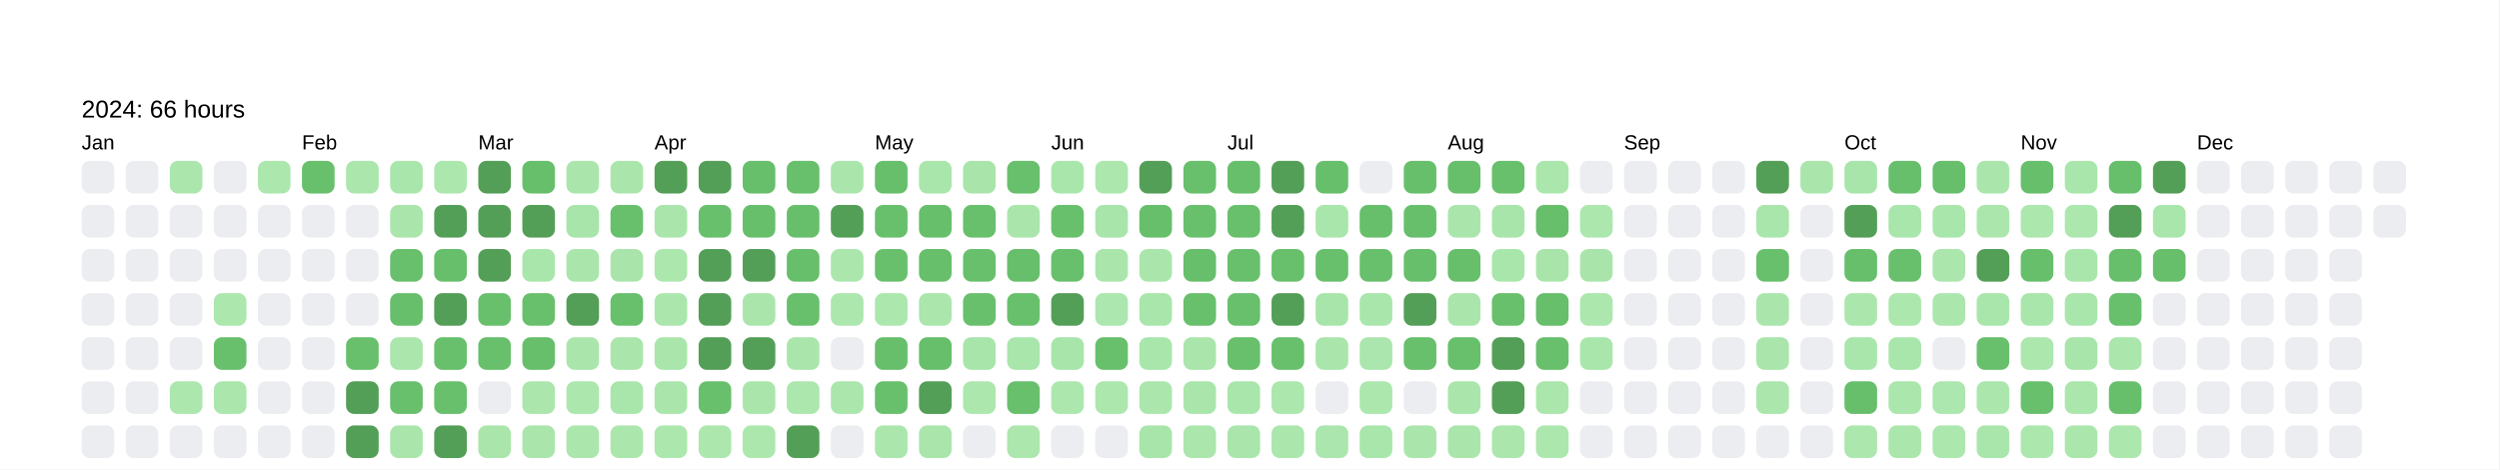
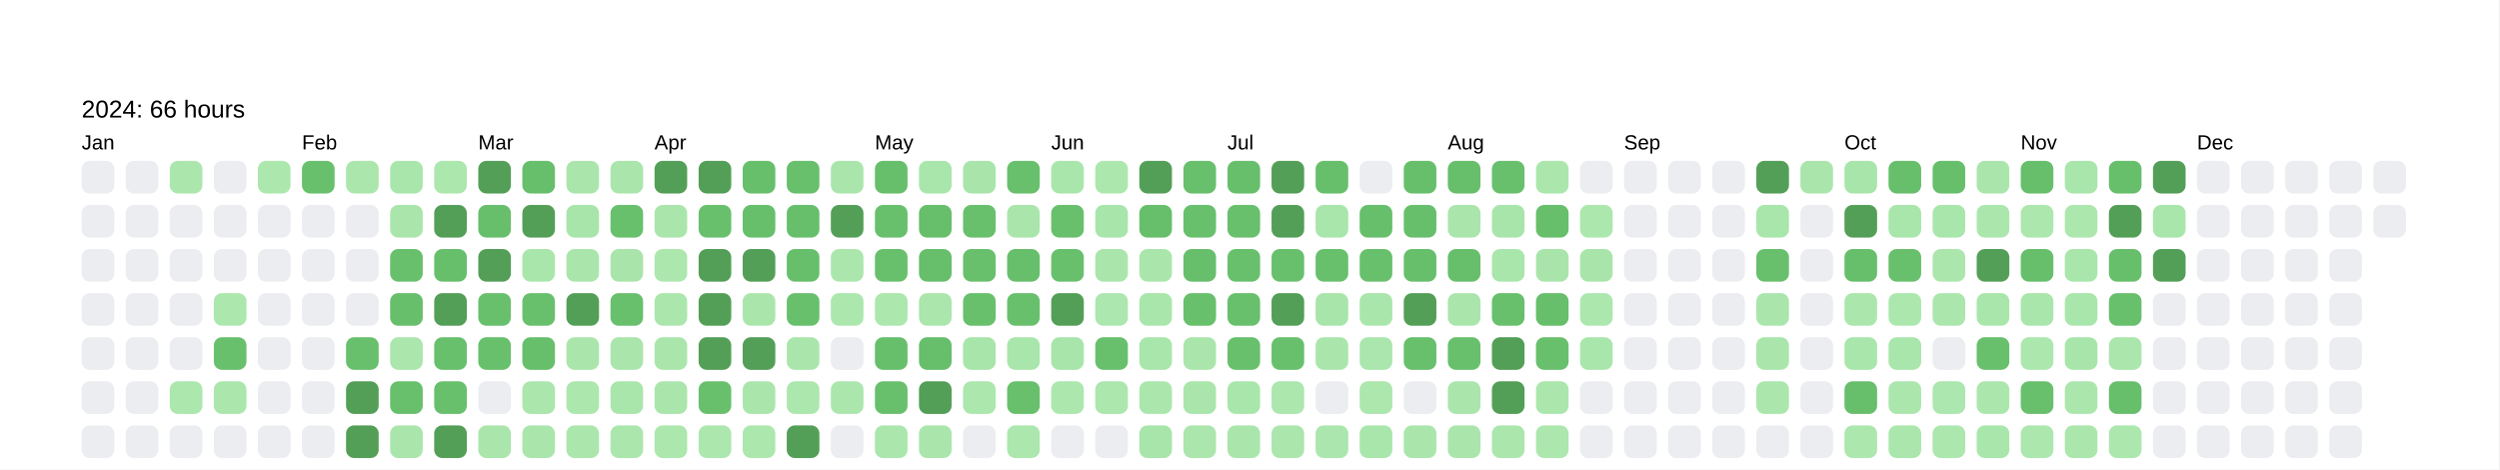
<svg xmlns="http://www.w3.org/2000/svg" baseProfile="full" height="57.5mm" version="1.1" viewBox="0,0,306.2,57.5" width="306.2mm">
  <defs />
  <rect fill="#FFFFFF" height="57.5" width="306.2" x="0" y="0" />
  <text fill="#000000" style="font-size:6px; font-family:Arial; font-weight:bold;" x="10" y="10" />
  <text fill="#000000" style="font-size:3px; font-family:Arial;" x="10" y="14.4">2024: 66 hours</text>
  <text fill="#000000" style="font-size:2.5px; font-family:Arial" x="10" y="18.3">Jan</text>
  <rect fill="#EBEDF0" height="4" rx="1" ry="1" width="4" x="10" y="19.7" />
  <rect fill="#EBEDF0" height="4" rx="1" ry="1" width="4" x="10" y="25.1" />
  <rect fill="#EBEDF0" height="4" rx="1" ry="1" width="4" x="10" y="30.5" />
  <rect fill="#EBEDF0" height="4" rx="1" ry="1" width="4" x="10" y="35.9" />
  <rect fill="#EBEDF0" height="4" rx="1" ry="1" width="4" x="10" y="41.3" />
  <rect fill="#EBEDF0" height="4" rx="1" ry="1" width="4" x="10" y="46.7" />
  <rect fill="#EBEDF0" height="4" rx="1" ry="1" width="4" x="10" y="52.1" />
  <rect fill="#EBEDF0" height="4" rx="1" ry="1" width="4" x="15.4" y="19.7" />
  <rect fill="#EBEDF0" height="4" rx="1" ry="1" width="4" x="15.4" y="25.1" />
  <rect fill="#EBEDF0" height="4" rx="1" ry="1" width="4" x="15.4" y="30.5" />
  <rect fill="#EBEDF0" height="4" rx="1" ry="1" width="4" x="15.4" y="35.9" />
  <rect fill="#EBEDF0" height="4" rx="1" ry="1" width="4" x="15.4" y="41.3" />
  <rect fill="#EBEDF0" height="4" rx="1" ry="1" width="4" x="15.4" y="46.7" />
  <rect fill="#EBEDF0" height="4" rx="1" ry="1" width="4" x="15.4" y="52.1" />
  <rect fill="#abe7ad" height="4" rx="1" ry="1" width="4" x="20.8" y="19.7" />
  <rect fill="#EBEDF0" height="4" rx="1" ry="1" width="4" x="20.8" y="25.1" />
  <rect fill="#EBEDF0" height="4" rx="1" ry="1" width="4" x="20.8" y="30.5" />
  <rect fill="#EBEDF0" height="4" rx="1" ry="1" width="4" x="20.8" y="35.9" />
  <rect fill="#EBEDF0" height="4" rx="1" ry="1" width="4" x="20.8" y="41.3" />
  <rect fill="#ace7ae" height="4" rx="1" ry="1" width="4" x="20.8" y="46.7" />
  <rect fill="#EBEDF0" height="4" rx="1" ry="1" width="4" x="20.8" y="52.1" />
  <rect fill="#EBEDF0" height="4" rx="1" ry="1" width="4" x="26.2" y="19.7" />
  <rect fill="#EBEDF0" height="4" rx="1" ry="1" width="4" x="26.2" y="25.1" />
  <rect fill="#EBEDF0" height="4" rx="1" ry="1" width="4" x="26.2" y="30.5" />
  <rect fill="#ace7ae" height="4" rx="1" ry="1" width="4" x="26.2" y="35.9" />
  <rect fill="#68c06d" height="4" rx="1" ry="1" width="4" x="26.2" y="41.3" />
  <rect fill="#abe7ad" height="4" rx="1" ry="1" width="4" x="26.2" y="46.7" />
  <rect fill="#EBEDF0" height="4" rx="1" ry="1" width="4" x="26.2" y="52.1" />
  <rect fill="#ace7ae" height="4" rx="1" ry="1" width="4" x="31.6" y="19.7" />
  <rect fill="#EBEDF0" height="4" rx="1" ry="1" width="4" x="31.6" y="25.1" />
  <rect fill="#EBEDF0" height="4" rx="1" ry="1" width="4" x="31.6" y="30.5" />
  <rect fill="#EBEDF0" height="4" rx="1" ry="1" width="4" x="31.6" y="35.9" />
  <rect fill="#EBEDF0" height="4" rx="1" ry="1" width="4" x="31.6" y="41.3" />
  <rect fill="#EBEDF0" height="4" rx="1" ry="1" width="4" x="31.6" y="46.7" />
  <rect fill="#EBEDF0" height="4" rx="1" ry="1" width="4" x="31.6" y="52.1" />
  <text fill="#000000" style="font-size:2.5px; font-family:Arial" x="37.0" y="18.3">Feb</text>
  <rect fill="#68c06c" height="4" rx="1" ry="1" width="4" x="37.0" y="19.7" />
  <rect fill="#EBEDF0" height="4" rx="1" ry="1" width="4" x="37.0" y="25.1" />
  <rect fill="#EBEDF0" height="4" rx="1" ry="1" width="4" x="37.0" y="30.5" />
  <rect fill="#EBEDF0" height="4" rx="1" ry="1" width="4" x="37.0" y="35.9" />
  <rect fill="#EBEDF0" height="4" rx="1" ry="1" width="4" x="37.0" y="41.3" />
  <rect fill="#EBEDF0" height="4" rx="1" ry="1" width="4" x="37.0" y="46.7" />
  <rect fill="#EBEDF0" height="4" rx="1" ry="1" width="4" x="37.0" y="52.1" />
  <rect fill="#abe7ad" height="4" rx="1" ry="1" width="4" x="42.4" y="19.7" />
  <rect fill="#EBEDF0" height="4" rx="1" ry="1" width="4" x="42.4" y="25.1" />
  <rect fill="#EBEDF0" height="4" rx="1" ry="1" width="4" x="42.4" y="30.5" />
  <rect fill="#EBEDF0" height="4" rx="1" ry="1" width="4" x="42.4" y="35.9" />
  <rect fill="#68c06d" height="4" rx="1" ry="1" width="4" x="42.4" y="41.3" />
  <rect fill="#549F57" height="4" rx="1" ry="1" width="4" x="42.4" y="46.7" />
  <rect fill="#549F57" height="4" rx="1" ry="1" width="4" x="42.4" y="52.1" />
  <rect fill="#a9e6ab" height="4" rx="1" ry="1" width="4" x="47.8" y="19.7" />
  <rect fill="#aae6ac" height="4" rx="1" ry="1" width="4" x="47.8" y="25.1" />
  <rect fill="#68c06d" height="4" rx="1" ry="1" width="4" x="47.8" y="30.5" />
  <rect fill="#67bf6c" height="4" rx="1" ry="1" width="4" x="47.8" y="35.9" />
  <rect fill="#abe6ad" height="4" rx="1" ry="1" width="4" x="47.8" y="41.3" />
  <rect fill="#68c06d" height="4" rx="1" ry="1" width="4" x="47.8" y="46.7" />
  <rect fill="#aae6ac" height="4" rx="1" ry="1" width="4" x="47.8" y="52.1" />
  <rect fill="#ace7ae" height="4" rx="1" ry="1" width="4" x="53.2" y="19.7" />
  <rect fill="#549F57" height="4" rx="1" ry="1" width="4" x="53.2" y="25.1" />
  <rect fill="#67bf6c" height="4" rx="1" ry="1" width="4" x="53.2" y="30.5" />
  <rect fill="#549F57" height="4" rx="1" ry="1" width="4" x="53.2" y="35.9" />
  <rect fill="#68c06d" height="4" rx="1" ry="1" width="4" x="53.2" y="41.3" />
  <rect fill="#68c06d" height="4" rx="1" ry="1" width="4" x="53.2" y="46.7" />
  <rect fill="#549F57" height="4" rx="1" ry="1" width="4" x="53.2" y="52.1" />
  <text fill="#000000" style="font-size:2.5px; font-family:Arial" x="58.6" y="18.3">Mar</text>
  <rect fill="#549F57" height="4" rx="1" ry="1" width="4" x="58.6" y="19.7" />
-   <rect fill="#549F57" height="4" rx="1" ry="1" width="4" x="58.6" y="25.1" />
+   <rect fill="#67bf6c" height="4" rx="1" ry="1" width="4" x="58.6" y="25.1" />
  <rect fill="#549F57" height="4" rx="1" ry="1" width="4" x="58.6" y="30.5" />
  <rect fill="#68c06d" height="4" rx="1" ry="1" width="4" x="58.6" y="35.9" />
  <rect fill="#68c06d" height="4" rx="1" ry="1" width="4" x="58.6" y="41.3" />
  <rect fill="#EBEDF0" height="4" rx="1" ry="1" width="4" x="58.6" y="46.7" />
  <rect fill="#aae6ac" height="4" rx="1" ry="1" width="4" x="58.6" y="52.1" />
  <rect fill="#67bf6c" height="4" rx="1" ry="1" width="4" x="64" y="19.7" />
  <rect fill="#549F57" height="4" rx="1" ry="1" width="4" x="64" y="25.1" />
  <rect fill="#a9e6ab" height="4" rx="1" ry="1" width="4" x="64" y="30.5" />
  <rect fill="#68c06d" height="4" rx="1" ry="1" width="4" x="64" y="35.9" />
  <rect fill="#67bf6c" height="4" rx="1" ry="1" width="4" x="64" y="41.3" />
  <rect fill="#abe6ad" height="4" rx="1" ry="1" width="4" x="64" y="46.7" />
  <rect fill="#aae6ac" height="4" rx="1" ry="1" width="4" x="64" y="52.1" />
  <rect fill="#aae6ac" height="4" rx="1" ry="1" width="4" x="69.4" y="19.7" />
  <rect fill="#a8e5aa" height="4" rx="1" ry="1" width="4" x="69.4" y="25.1" />
  <rect fill="#aae6ac" height="4" rx="1" ry="1" width="4" x="69.4" y="30.5" />
  <rect fill="#549F57" height="4" rx="1" ry="1" width="4" x="69.4" y="35.9" />
  <rect fill="#aae6ac" height="4" rx="1" ry="1" width="4" x="69.4" y="41.3" />
  <rect fill="#ace7ae" height="4" rx="1" ry="1" width="4" x="69.4" y="46.7" />
  <rect fill="#abe6ad" height="4" rx="1" ry="1" width="4" x="69.4" y="52.1" />
  <rect fill="#aae6ac" height="4" rx="1" ry="1" width="4" x="74.8" y="19.7" />
  <rect fill="#68c06d" height="4" rx="1" ry="1" width="4" x="74.8" y="25.1" />
  <rect fill="#a9e5ab" height="4" rx="1" ry="1" width="4" x="74.8" y="30.5" />
  <rect fill="#68c06d" height="4" rx="1" ry="1" width="4" x="74.8" y="35.9" />
  <rect fill="#aae6ac" height="4" rx="1" ry="1" width="4" x="74.8" y="41.3" />
  <rect fill="#a9e6ab" height="4" rx="1" ry="1" width="4" x="74.8" y="46.7" />
  <rect fill="#abe7ad" height="4" rx="1" ry="1" width="4" x="74.8" y="52.1" />
  <text fill="#000000" style="font-size:2.5px; font-family:Arial" x="80.2" y="18.3">Apr</text>
  <rect fill="#549F57" height="4" rx="1" ry="1" width="4" x="80.2" y="19.7" />
  <rect fill="#aae6ac" height="4" rx="1" ry="1" width="4" x="80.2" y="25.1" />
  <rect fill="#ace7ae" height="4" rx="1" ry="1" width="4" x="80.2" y="30.5" />
  <rect fill="#abe7ad" height="4" rx="1" ry="1" width="4" x="80.2" y="35.9" />
  <rect fill="#aae6ac" height="4" rx="1" ry="1" width="4" x="80.2" y="41.3" />
  <rect fill="#aae6ac" height="4" rx="1" ry="1" width="4" x="80.2" y="46.7" />
  <rect fill="#ace7ae" height="4" rx="1" ry="1" width="4" x="80.2" y="52.1" />
  <rect fill="#549F57" height="4" rx="1" ry="1" width="4" x="85.6" y="19.7" />
  <rect fill="#68c06d" height="4" rx="1" ry="1" width="4" x="85.6" y="25.1" />
  <rect fill="#549F57" height="4" rx="1" ry="1" width="4" x="85.6" y="30.5" />
  <rect fill="#549F57" height="4" rx="1" ry="1" width="4" x="85.6" y="35.9" />
  <rect fill="#549F57" height="4" rx="1" ry="1" width="4" x="85.6" y="41.3" />
  <rect fill="#68c06d" height="4" rx="1" ry="1" width="4" x="85.6" y="46.7" />
  <rect fill="#ace7ae" height="4" rx="1" ry="1" width="4" x="85.6" y="52.1" />
  <rect fill="#67bf6c" height="4" rx="1" ry="1" width="4" x="91" y="19.7" />
  <rect fill="#67bf6c" height="4" rx="1" ry="1" width="4" x="91" y="25.1" />
  <rect fill="#549F57" height="4" rx="1" ry="1" width="4" x="91" y="30.5" />
  <rect fill="#aae6ac" height="4" rx="1" ry="1" width="4" x="91" y="35.9" />
  <rect fill="#549F57" height="4" rx="1" ry="1" width="4" x="91" y="41.3" />
  <rect fill="#aae6ac" height="4" rx="1" ry="1" width="4" x="91" y="46.7" />
  <rect fill="#ace7ae" height="4" rx="1" ry="1" width="4" x="91" y="52.1" />
  <rect fill="#68bf6c" height="4" rx="1" ry="1" width="4" x="96.4" y="19.7" />
  <rect fill="#67bf6c" height="4" rx="1" ry="1" width="4" x="96.4" y="25.1" />
  <rect fill="#67bf6c" height="4" rx="1" ry="1" width="4" x="96.4" y="30.5" />
  <rect fill="#68c06d" height="4" rx="1" ry="1" width="4" x="96.4" y="35.9" />
  <rect fill="#aae6ac" height="4" rx="1" ry="1" width="4" x="96.4" y="41.3" />
  <rect fill="#ace7ae" height="4" rx="1" ry="1" width="4" x="96.4" y="46.7" />
  <rect fill="#549F57" height="4" rx="1" ry="1" width="4" x="96.4" y="52.1" />
  <rect fill="#aae6ac" height="4" rx="1" ry="1" width="4" x="101.8" y="19.7" />
  <rect fill="#549F57" height="4" rx="1" ry="1" width="4" x="101.8" y="25.1" />
  <rect fill="#abe7ad" height="4" rx="1" ry="1" width="4" x="101.8" y="30.5" />
  <rect fill="#ace7ae" height="4" rx="1" ry="1" width="4" x="101.8" y="35.9" />
  <rect fill="#EBEDF0" height="4" rx="1" ry="1" width="4" x="101.8" y="41.3" />
  <rect fill="#abe7ad" height="4" rx="1" ry="1" width="4" x="101.8" y="46.7" />
  <rect fill="#EBEDF0" height="4" rx="1" ry="1" width="4" x="101.8" y="52.1" />
  <text fill="#000000" style="font-size:2.5px; font-family:Arial" x="107.2" y="18.3">May</text>
  <rect fill="#67bf6c" height="4" rx="1" ry="1" width="4" x="107.2" y="19.7" />
  <rect fill="#68c06d" height="4" rx="1" ry="1" width="4" x="107.2" y="25.1" />
  <rect fill="#68c06d" height="4" rx="1" ry="1" width="4" x="107.2" y="30.5" />
  <rect fill="#ace7ae" height="4" rx="1" ry="1" width="4" x="107.2" y="35.9" />
  <rect fill="#67bf6c" height="4" rx="1" ry="1" width="4" x="107.2" y="41.3" />
  <rect fill="#68c06d" height="4" rx="1" ry="1" width="4" x="107.2" y="46.7" />
  <rect fill="#abe7ad" height="4" rx="1" ry="1" width="4" x="107.2" y="52.1" />
  <rect fill="#a9e6ab" height="4" rx="1" ry="1" width="4" x="112.6" y="19.7" />
  <rect fill="#67bf6c" height="4" rx="1" ry="1" width="4" x="112.6" y="25.1" />
  <rect fill="#67bf6c" height="4" rx="1" ry="1" width="4" x="112.6" y="30.5" />
  <rect fill="#abe6ad" height="4" rx="1" ry="1" width="4" x="112.6" y="35.9" />
  <rect fill="#67bf6c" height="4" rx="1" ry="1" width="4" x="112.6" y="41.3" />
  <rect fill="#549F57" height="4" rx="1" ry="1" width="4" x="112.6" y="46.7" />
  <rect fill="#aae6ac" height="4" rx="1" ry="1" width="4" x="112.6" y="52.1" />
  <rect fill="#a9e5ab" height="4" rx="1" ry="1" width="4" x="118" y="19.7" />
  <rect fill="#68c06d" height="4" rx="1" ry="1" width="4" x="118" y="25.1" />
  <rect fill="#68c06d" height="4" rx="1" ry="1" width="4" x="118" y="30.5" />
  <rect fill="#68c06d" height="4" rx="1" ry="1" width="4" x="118" y="35.9" />
  <rect fill="#a8e5aa" height="4" rx="1" ry="1" width="4" x="118" y="41.3" />
  <rect fill="#ace7ae" height="4" rx="1" ry="1" width="4" x="118" y="46.7" />
  <rect fill="#EBEDF0" height="4" rx="1" ry="1" width="4" x="118" y="52.1" />
  <rect fill="#68c06d" height="4" rx="1" ry="1" width="4" x="123.4" y="19.7" />
  <rect fill="#aae6ac" height="4" rx="1" ry="1" width="4" x="123.4" y="25.1" />
  <rect fill="#67bf6c" height="4" rx="1" ry="1" width="4" x="123.4" y="30.5" />
  <rect fill="#68c06d" height="4" rx="1" ry="1" width="4" x="123.4" y="35.9" />
  <rect fill="#a9e6ab" height="4" rx="1" ry="1" width="4" x="123.4" y="41.3" />
  <rect fill="#68c06c" height="4" rx="1" ry="1" width="4" x="123.4" y="46.7" />
  <rect fill="#ace7ae" height="4" rx="1" ry="1" width="4" x="123.4" y="52.1" />
  <text fill="#000000" style="font-size:2.5px; font-family:Arial" x="128.8" y="18.3">Jun</text>
  <rect fill="#a9e6ac" height="4" rx="1" ry="1" width="4" x="128.8" y="19.7" />
  <rect fill="#68c06d" height="4" rx="1" ry="1" width="4" x="128.8" y="25.1" />
  <rect fill="#68c06d" height="4" rx="1" ry="1" width="4" x="128.8" y="30.5" />
  <rect fill="#549F57" height="4" rx="1" ry="1" width="4" x="128.8" y="35.9" />
  <rect fill="#a8e5aa" height="4" rx="1" ry="1" width="4" x="128.8" y="41.3" />
  <rect fill="#ace7ae" height="4" rx="1" ry="1" width="4" x="128.8" y="46.7" />
  <rect fill="#EBEDF0" height="4" rx="1" ry="1" width="4" x="128.8" y="52.1" />
  <rect fill="#ace7ae" height="4" rx="1" ry="1" width="4" x="134.2" y="19.7" />
  <rect fill="#a8e5ab" height="4" rx="1" ry="1" width="4" x="134.2" y="25.1" />
  <rect fill="#aae6ac" height="4" rx="1" ry="1" width="4" x="134.2" y="30.5" />
  <rect fill="#abe7ae" height="4" rx="1" ry="1" width="4" x="134.2" y="35.9" />
  <rect fill="#68c06d" height="4" rx="1" ry="1" width="4" x="134.2" y="41.3" />
  <rect fill="#ace7ae" height="4" rx="1" ry="1" width="4" x="134.2" y="46.7" />
  <rect fill="#EBEDF0" height="4" rx="1" ry="1" width="4" x="134.2" y="52.1" />
  <rect fill="#549F57" height="4" rx="1" ry="1" width="4" x="139.6" y="19.7" />
  <rect fill="#67bf6c" height="4" rx="1" ry="1" width="4" x="139.6" y="25.1" />
  <rect fill="#aae6ac" height="4" rx="1" ry="1" width="4" x="139.6" y="30.5" />
  <rect fill="#a9e6ab" height="4" rx="1" ry="1" width="4" x="139.6" y="35.9" />
  <rect fill="#a9e6ab" height="4" rx="1" ry="1" width="4" x="139.6" y="41.3" />
  <rect fill="#abe7ad" height="4" rx="1" ry="1" width="4" x="139.6" y="46.7" />
  <rect fill="#a8e5aa" height="4" rx="1" ry="1" width="4" x="139.6" y="52.1" />
  <rect fill="#68c06d" height="4" rx="1" ry="1" width="4" x="145" y="19.7" />
  <rect fill="#68c06d" height="4" rx="1" ry="1" width="4" x="145" y="25.1" />
  <rect fill="#67bf6c" height="4" rx="1" ry="1" width="4" x="145" y="30.5" />
  <rect fill="#68c06c" height="4" rx="1" ry="1" width="4" x="145" y="35.9" />
  <rect fill="#aae6ac" height="4" rx="1" ry="1" width="4" x="145" y="41.3" />
  <rect fill="#aae6ac" height="4" rx="1" ry="1" width="4" x="145" y="46.7" />
  <rect fill="#abe6ad" height="4" rx="1" ry="1" width="4" x="145" y="52.1" />
  <text fill="#000000" style="font-size:2.5px; font-family:Arial" x="150.4" y="18.3">Jul</text>
  <rect fill="#67bf6c" height="4" rx="1" ry="1" width="4" x="150.4" y="19.7" />
  <rect fill="#68c06d" height="4" rx="1" ry="1" width="4" x="150.4" y="25.1" />
  <rect fill="#68c06d" height="4" rx="1" ry="1" width="4" x="150.4" y="30.5" />
  <rect fill="#68c06d" height="4" rx="1" ry="1" width="4" x="150.4" y="35.9" />
  <rect fill="#68c06c" height="4" rx="1" ry="1" width="4" x="150.4" y="41.3" />
  <rect fill="#a9e6ab" height="4" rx="1" ry="1" width="4" x="150.4" y="46.7" />
  <rect fill="#aae6ac" height="4" rx="1" ry="1" width="4" x="150.4" y="52.1" />
  <rect fill="#549F57" height="4" rx="1" ry="1" width="4" x="155.8" y="19.7" />
  <rect fill="#549F57" height="4" rx="1" ry="1" width="4" x="155.8" y="25.1" />
  <rect fill="#68c06d" height="4" rx="1" ry="1" width="4" x="155.8" y="30.5" />
  <rect fill="#549F57" height="4" rx="1" ry="1" width="4" x="155.8" y="35.9" />
  <rect fill="#68c06d" height="4" rx="1" ry="1" width="4" x="155.8" y="41.3" />
  <rect fill="#ace7ae" height="4" rx="1" ry="1" width="4" x="155.8" y="46.7" />
  <rect fill="#abe6ad" height="4" rx="1" ry="1" width="4" x="155.8" y="52.1" />
  <rect fill="#67bf6c" height="4" rx="1" ry="1" width="4" x="161.2" y="19.7" />
  <rect fill="#a9e6ab" height="4" rx="1" ry="1" width="4" x="161.2" y="25.1" />
  <rect fill="#68c06d" height="4" rx="1" ry="1" width="4" x="161.2" y="30.5" />
  <rect fill="#a8e5aa" height="4" rx="1" ry="1" width="4" x="161.2" y="35.9" />
  <rect fill="#aae6ac" height="4" rx="1" ry="1" width="4" x="161.2" y="41.3" />
  <rect fill="#EBEDF0" height="4" rx="1" ry="1" width="4" x="161.2" y="46.7" />
  <rect fill="#aae6ad" height="4" rx="1" ry="1" width="4" x="161.2" y="52.1" />
  <rect fill="#EBEDF0" height="4" rx="1" ry="1" width="4" x="166.6" y="19.7" />
  <rect fill="#67bf6c" height="4" rx="1" ry="1" width="4" x="166.6" y="25.1" />
  <rect fill="#68c06d" height="4" rx="1" ry="1" width="4" x="166.6" y="30.5" />
  <rect fill="#a9e6ab" height="4" rx="1" ry="1" width="4" x="166.6" y="35.9" />
  <rect fill="#aae6ad" height="4" rx="1" ry="1" width="4" x="166.6" y="41.3" />
  <rect fill="#ace7ae" height="4" rx="1" ry="1" width="4" x="166.6" y="46.7" />
  <rect fill="#a9e6ab" height="4" rx="1" ry="1" width="4" x="166.6" y="52.1" />
  <rect fill="#67bf6c" height="4" rx="1" ry="1" width="4" x="172" y="19.7" />
  <rect fill="#67bf6c" height="4" rx="1" ry="1" width="4" x="172" y="25.1" />
  <rect fill="#67bf6c" height="4" rx="1" ry="1" width="4" x="172" y="30.5" />
  <rect fill="#549F57" height="4" rx="1" ry="1" width="4" x="172" y="35.9" />
  <rect fill="#68c06d" height="4" rx="1" ry="1" width="4" x="172" y="41.3" />
  <rect fill="#EBEDF0" height="4" rx="1" ry="1" width="4" x="172" y="46.7" />
  <rect fill="#aae6ac" height="4" rx="1" ry="1" width="4" x="172" y="52.1" />
  <text fill="#000000" style="font-size:2.5px; font-family:Arial" x="177.4" y="18.3">Aug</text>
  <rect fill="#67bf6c" height="4" rx="1" ry="1" width="4" x="177.4" y="19.7" />
  <rect fill="#aae6ac" height="4" rx="1" ry="1" width="4" x="177.4" y="25.1" />
  <rect fill="#67bf6c" height="4" rx="1" ry="1" width="4" x="177.4" y="30.5" />
  <rect fill="#aae6ac" height="4" rx="1" ry="1" width="4" x="177.4" y="35.9" />
  <rect fill="#68c06d" height="4" rx="1" ry="1" width="4" x="177.4" y="41.3" />
  <rect fill="#aae6ac" height="4" rx="1" ry="1" width="4" x="177.4" y="46.7" />
  <rect fill="#aae6ac" height="4" rx="1" ry="1" width="4" x="177.4" y="52.1" />
  <rect fill="#68c06d" height="4" rx="1" ry="1" width="4" x="182.8" y="19.7" />
  <rect fill="#a8e5aa" height="4" rx="1" ry="1" width="4" x="182.8" y="25.1" />
  <rect fill="#a9e6ab" height="4" rx="1" ry="1" width="4" x="182.8" y="30.5" />
  <rect fill="#68c06d" height="4" rx="1" ry="1" width="4" x="182.8" y="35.9" />
  <rect fill="#549F57" height="4" rx="1" ry="1" width="4" x="182.8" y="41.3" />
  <rect fill="#549F57" height="4" rx="1" ry="1" width="4" x="182.8" y="46.7" />
  <rect fill="#abe6ad" height="4" rx="1" ry="1" width="4" x="182.8" y="52.1" />
  <rect fill="#abe7ad" height="4" rx="1" ry="1" width="4" x="188.2" y="19.7" />
  <rect fill="#67bf6c" height="4" rx="1" ry="1" width="4" x="188.2" y="25.1" />
  <rect fill="#a9e5ab" height="4" rx="1" ry="1" width="4" x="188.2" y="30.5" />
  <rect fill="#67bf6c" height="4" rx="1" ry="1" width="4" x="188.2" y="35.9" />
  <rect fill="#68c06d" height="4" rx="1" ry="1" width="4" x="188.2" y="41.3" />
  <rect fill="#abe7ad" height="4" rx="1" ry="1" width="4" x="188.2" y="46.7" />
  <rect fill="#ace7ae" height="4" rx="1" ry="1" width="4" x="188.2" y="52.1" />
  <rect fill="#EBEDF0" height="4" rx="1" ry="1" width="4" x="193.6" y="19.7" />
  <rect fill="#ace7ae" height="4" rx="1" ry="1" width="4" x="193.6" y="25.1" />
  <rect fill="#a9e5ab" height="4" rx="1" ry="1" width="4" x="193.6" y="30.5" />
  <rect fill="#ace7ae" height="4" rx="1" ry="1" width="4" x="193.6" y="35.9" />
  <rect fill="#a9e6ab" height="4" rx="1" ry="1" width="4" x="193.6" y="41.3" />
  <rect fill="#EBEDF0" height="4" rx="1" ry="1" width="4" x="193.6" y="46.7" />
  <rect fill="#EBEDF0" height="4" rx="1" ry="1" width="4" x="193.6" y="52.1" />
  <text fill="#000000" style="font-size:2.5px; font-family:Arial" x="199" y="18.3">Sep</text>
  <rect fill="#EBEDF0" height="4" rx="1" ry="1" width="4" x="199" y="19.7" />
  <rect fill="#EBEDF0" height="4" rx="1" ry="1" width="4" x="199" y="25.1" />
  <rect fill="#EBEDF0" height="4" rx="1" ry="1" width="4" x="199" y="30.5" />
  <rect fill="#EBEDF0" height="4" rx="1" ry="1" width="4" x="199" y="35.9" />
  <rect fill="#EBEDF0" height="4" rx="1" ry="1" width="4" x="199" y="41.3" />
  <rect fill="#EBEDF0" height="4" rx="1" ry="1" width="4" x="199" y="46.7" />
  <rect fill="#EBEDF0" height="4" rx="1" ry="1" width="4" x="199" y="52.1" />
  <rect fill="#EBEDF0" height="4" rx="1" ry="1" width="4" x="204.4" y="19.7" />
  <rect fill="#EBEDF0" height="4" rx="1" ry="1" width="4" x="204.4" y="25.1" />
  <rect fill="#EBEDF0" height="4" rx="1" ry="1" width="4" x="204.4" y="30.5" />
  <rect fill="#EBEDF0" height="4" rx="1" ry="1" width="4" x="204.4" y="35.9" />
  <rect fill="#EBEDF0" height="4" rx="1" ry="1" width="4" x="204.4" y="41.3" />
  <rect fill="#EBEDF0" height="4" rx="1" ry="1" width="4" x="204.4" y="46.7" />
  <rect fill="#EBEDF0" height="4" rx="1" ry="1" width="4" x="204.4" y="52.1" />
  <rect fill="#EBEDF0" height="4" rx="1" ry="1" width="4" x="209.8" y="19.7" />
  <rect fill="#EBEDF0" height="4" rx="1" ry="1" width="4" x="209.8" y="25.1" />
  <rect fill="#EBEDF0" height="4" rx="1" ry="1" width="4" x="209.8" y="30.5" />
  <rect fill="#EBEDF0" height="4" rx="1" ry="1" width="4" x="209.8" y="35.9" />
  <rect fill="#EBEDF0" height="4" rx="1" ry="1" width="4" x="209.8" y="41.3" />
  <rect fill="#EBEDF0" height="4" rx="1" ry="1" width="4" x="209.8" y="46.7" />
  <rect fill="#EBEDF0" height="4" rx="1" ry="1" width="4" x="209.8" y="52.1" />
  <rect fill="#549F57" height="4" rx="1" ry="1" width="4" x="215.2" y="19.7" />
  <rect fill="#a9e6ab" height="4" rx="1" ry="1" width="4" x="215.2" y="25.1" />
  <rect fill="#68c06d" height="4" rx="1" ry="1" width="4" x="215.2" y="30.5" />
  <rect fill="#aae6ac" height="4" rx="1" ry="1" width="4" x="215.2" y="35.9" />
  <rect fill="#aae6ac" height="4" rx="1" ry="1" width="4" x="215.2" y="41.3" />
  <rect fill="#abe7ad" height="4" rx="1" ry="1" width="4" x="215.2" y="46.7" />
  <rect fill="#EBEDF0" height="4" rx="1" ry="1" width="4" x="215.2" y="52.1" />
  <rect fill="#aae6ac" height="4" rx="1" ry="1" width="4" x="220.6" y="19.7" />
  <rect fill="#EBEDF0" height="4" rx="1" ry="1" width="4" x="220.6" y="25.1" />
  <rect fill="#EBEDF0" height="4" rx="1" ry="1" width="4" x="220.6" y="30.5" />
  <rect fill="#EBEDF0" height="4" rx="1" ry="1" width="4" x="220.6" y="35.9" />
  <rect fill="#EBEDF0" height="4" rx="1" ry="1" width="4" x="220.6" y="41.3" />
  <rect fill="#EBEDF0" height="4" rx="1" ry="1" width="4" x="220.6" y="46.7" />
  <rect fill="#EBEDF0" height="4" rx="1" ry="1" width="4" x="220.6" y="52.1" />
  <text fill="#000000" style="font-size:2.5px; font-family:Arial" x="226" y="18.3">Oct</text>
  <rect fill="#a8e5aa" height="4" rx="1" ry="1" width="4" x="226" y="19.7" />
  <rect fill="#549F57" height="4" rx="1" ry="1" width="4" x="226" y="25.1" />
  <rect fill="#67bf6c" height="4" rx="1" ry="1" width="4" x="226" y="30.5" />
  <rect fill="#abe7ad" height="4" rx="1" ry="1" width="4" x="226" y="35.9" />
  <rect fill="#a9e6ab" height="4" rx="1" ry="1" width="4" x="226" y="41.3" />
  <rect fill="#67bf6c" height="4" rx="1" ry="1" width="4" x="226" y="46.7" />
  <rect fill="#ace7ae" height="4" rx="1" ry="1" width="4" x="226" y="52.1" />
  <rect fill="#67bf6c" height="4" rx="1" ry="1" width="4" x="231.4" y="19.7" />
  <rect fill="#a9e6ab" height="4" rx="1" ry="1" width="4" x="231.4" y="25.1" />
  <rect fill="#68c06d" height="4" rx="1" ry="1" width="4" x="231.4" y="30.5" />
  <rect fill="#ace7ae" height="4" rx="1" ry="1" width="4" x="231.4" y="35.9" />
  <rect fill="#a9e6ab" height="4" rx="1" ry="1" width="4" x="231.4" y="41.3" />
  <rect fill="#abe7ad" height="4" rx="1" ry="1" width="4" x="231.4" y="46.7" />
  <rect fill="#abe7ad" height="4" rx="1" ry="1" width="4" x="231.4" y="52.1" />
  <rect fill="#67bf6c" height="4" rx="1" ry="1" width="4" x="236.8" y="19.7" />
  <rect fill="#a9e6ab" height="4" rx="1" ry="1" width="4" x="236.8" y="25.1" />
  <rect fill="#abe6ad" height="4" rx="1" ry="1" width="4" x="236.8" y="30.5" />
  <rect fill="#abe7ad" height="4" rx="1" ry="1" width="4" x="236.8" y="35.9" />
  <rect fill="#EBEDF0" height="4" rx="1" ry="1" width="4" x="236.8" y="41.3" />
  <rect fill="#abe7ae" height="4" rx="1" ry="1" width="4" x="236.8" y="46.7" />
  <rect fill="#ace7ae" height="4" rx="1" ry="1" width="4" x="236.8" y="52.1" />
  <rect fill="#aae6ac" height="4" rx="1" ry="1" width="4" x="242.2" y="19.7" />
  <rect fill="#abe7ad" height="4" rx="1" ry="1" width="4" x="242.2" y="25.1" />
  <rect fill="#549F57" height="4" rx="1" ry="1" width="4" x="242.2" y="30.5" />
  <rect fill="#a9e6ab" height="4" rx="1" ry="1" width="4" x="242.2" y="35.9" />
  <rect fill="#68c06d" height="4" rx="1" ry="1" width="4" x="242.2" y="41.3" />
  <rect fill="#abe7ad" height="4" rx="1" ry="1" width="4" x="242.2" y="46.7" />
  <rect fill="#a9e6ab" height="4" rx="1" ry="1" width="4" x="242.2" y="52.1" />
  <text fill="#000000" style="font-size:2.5px; font-family:Arial" x="247.6" y="18.3">Nov</text>
  <rect fill="#67bf6c" height="4" rx="1" ry="1" width="4" x="247.6" y="19.7" />
  <rect fill="#ace7ae" height="4" rx="1" ry="1" width="4" x="247.6" y="25.1" />
  <rect fill="#67bf6c" height="4" rx="1" ry="1" width="4" x="247.6" y="30.5" />
  <rect fill="#a9e6ab" height="4" rx="1" ry="1" width="4" x="247.6" y="35.9" />
  <rect fill="#ace7ae" height="4" rx="1" ry="1" width="4" x="247.6" y="41.3" />
  <rect fill="#68c06c" height="4" rx="1" ry="1" width="4" x="247.6" y="46.7" />
  <rect fill="#ace7ae" height="4" rx="1" ry="1" width="4" x="247.6" y="52.1" />
  <rect fill="#a9e6ab" height="4" rx="1" ry="1" width="4" x="253" y="19.7" />
  <rect fill="#ace7ae" height="4" rx="1" ry="1" width="4" x="253" y="25.1" />
  <rect fill="#a9e6ab" height="4" rx="1" ry="1" width="4" x="253" y="30.5" />
  <rect fill="#a9e6ab" height="4" rx="1" ry="1" width="4" x="253" y="35.9" />
  <rect fill="#a8e5aa" height="4" rx="1" ry="1" width="4" x="253" y="41.3" />
  <rect fill="#abe7ad" height="4" rx="1" ry="1" width="4" x="253" y="46.7" />
  <rect fill="#abe7ad" height="4" rx="1" ry="1" width="4" x="253" y="52.1" />
  <rect fill="#67bf6c" height="4" rx="1" ry="1" width="4" x="258.4" y="19.7" />
  <rect fill="#549F57" height="4" rx="1" ry="1" width="4" x="258.4" y="25.1" />
  <rect fill="#67bf6c" height="4" rx="1" ry="1" width="4" x="258.4" y="30.5" />
  <rect fill="#68c06d" height="4" rx="1" ry="1" width="4" x="258.4" y="35.9" />
  <rect fill="#abe6ad" height="4" rx="1" ry="1" width="4" x="258.4" y="41.3" />
  <rect fill="#67bf6c" height="4" rx="1" ry="1" width="4" x="258.4" y="46.7" />
  <rect fill="#ace7ae" height="4" rx="1" ry="1" width="4" x="258.4" y="52.1" />
  <rect fill="#549F57" height="4" rx="1" ry="1" width="4" x="263.8" y="19.7" />
  <rect fill="#a9e6ab" height="4" rx="1" ry="1" width="4" x="263.8" y="25.1" />
-   <rect fill="#67bf6c" height="4" rx="1" ry="1" width="4" x="263.8" y="30.5" />
+   <rect fill="#549F57" height="4" rx="1" ry="1" width="4" x="263.8" y="30.5" />
  <rect fill="#EBEDF0" height="4" rx="1" ry="1" width="4" x="263.8" y="35.9" />
  <rect fill="#EBEDF0" height="4" rx="1" ry="1" width="4" x="263.8" y="41.3" />
  <rect fill="#EBEDF0" height="4" rx="1" ry="1" width="4" x="263.8" y="46.7" />
  <rect fill="#EBEDF0" height="4" rx="1" ry="1" width="4" x="263.8" y="52.1" />
  <text fill="#000000" style="font-size:2.5px; font-family:Arial" x="269.2" y="18.3">Dec</text>
  <rect fill="#EBEDF0" height="4" rx="1" ry="1" width="4" x="269.2" y="19.7" />
  <rect fill="#EBEDF0" height="4" rx="1" ry="1" width="4" x="269.2" y="25.1" />
  <rect fill="#EBEDF0" height="4" rx="1" ry="1" width="4" x="269.2" y="30.5" />
  <rect fill="#EBEDF0" height="4" rx="1" ry="1" width="4" x="269.2" y="35.9" />
  <rect fill="#EBEDF0" height="4" rx="1" ry="1" width="4" x="269.2" y="41.3" />
  <rect fill="#EBEDF0" height="4" rx="1" ry="1" width="4" x="269.2" y="46.7" />
  <rect fill="#EBEDF0" height="4" rx="1" ry="1" width="4" x="269.2" y="52.1" />
  <rect fill="#EBEDF0" height="4" rx="1" ry="1" width="4" x="274.6" y="19.7" />
  <rect fill="#EBEDF0" height="4" rx="1" ry="1" width="4" x="274.6" y="25.1" />
  <rect fill="#EBEDF0" height="4" rx="1" ry="1" width="4" x="274.6" y="30.5" />
  <rect fill="#EBEDF0" height="4" rx="1" ry="1" width="4" x="274.6" y="35.9" />
  <rect fill="#EBEDF0" height="4" rx="1" ry="1" width="4" x="274.6" y="41.3" />
  <rect fill="#EBEDF0" height="4" rx="1" ry="1" width="4" x="274.6" y="46.7" />
  <rect fill="#EBEDF0" height="4" rx="1" ry="1" width="4" x="274.6" y="52.1" />
  <rect fill="#EBEDF0" height="4" rx="1" ry="1" width="4" x="280" y="19.7" />
  <rect fill="#EBEDF0" height="4" rx="1" ry="1" width="4" x="280" y="25.1" />
  <rect fill="#EBEDF0" height="4" rx="1" ry="1" width="4" x="280" y="30.5" />
  <rect fill="#EBEDF0" height="4" rx="1" ry="1" width="4" x="280" y="35.9" />
  <rect fill="#EBEDF0" height="4" rx="1" ry="1" width="4" x="280" y="41.3" />
  <rect fill="#EBEDF0" height="4" rx="1" ry="1" width="4" x="280" y="46.7" />
  <rect fill="#EBEDF0" height="4" rx="1" ry="1" width="4" x="280" y="52.1" />
  <rect fill="#EBEDF0" height="4" rx="1" ry="1" width="4" x="285.4" y="19.7" />
  <rect fill="#EBEDF0" height="4" rx="1" ry="1" width="4" x="285.4" y="25.1" />
  <rect fill="#EBEDF0" height="4" rx="1" ry="1" width="4" x="285.4" y="30.5" />
  <rect fill="#EBEDF0" height="4" rx="1" ry="1" width="4" x="285.4" y="35.9" />
  <rect fill="#EBEDF0" height="4" rx="1" ry="1" width="4" x="285.4" y="41.3" />
  <rect fill="#EBEDF0" height="4" rx="1" ry="1" width="4" x="285.4" y="46.7" />
  <rect fill="#EBEDF0" height="4" rx="1" ry="1" width="4" x="285.4" y="52.1" />
  <rect fill="#EBEDF0" height="4" rx="1" ry="1" width="4" x="290.8" y="19.7" />
  <rect fill="#EBEDF0" height="4" rx="1" ry="1" width="4" x="290.8" y="25.1" />
</svg>
